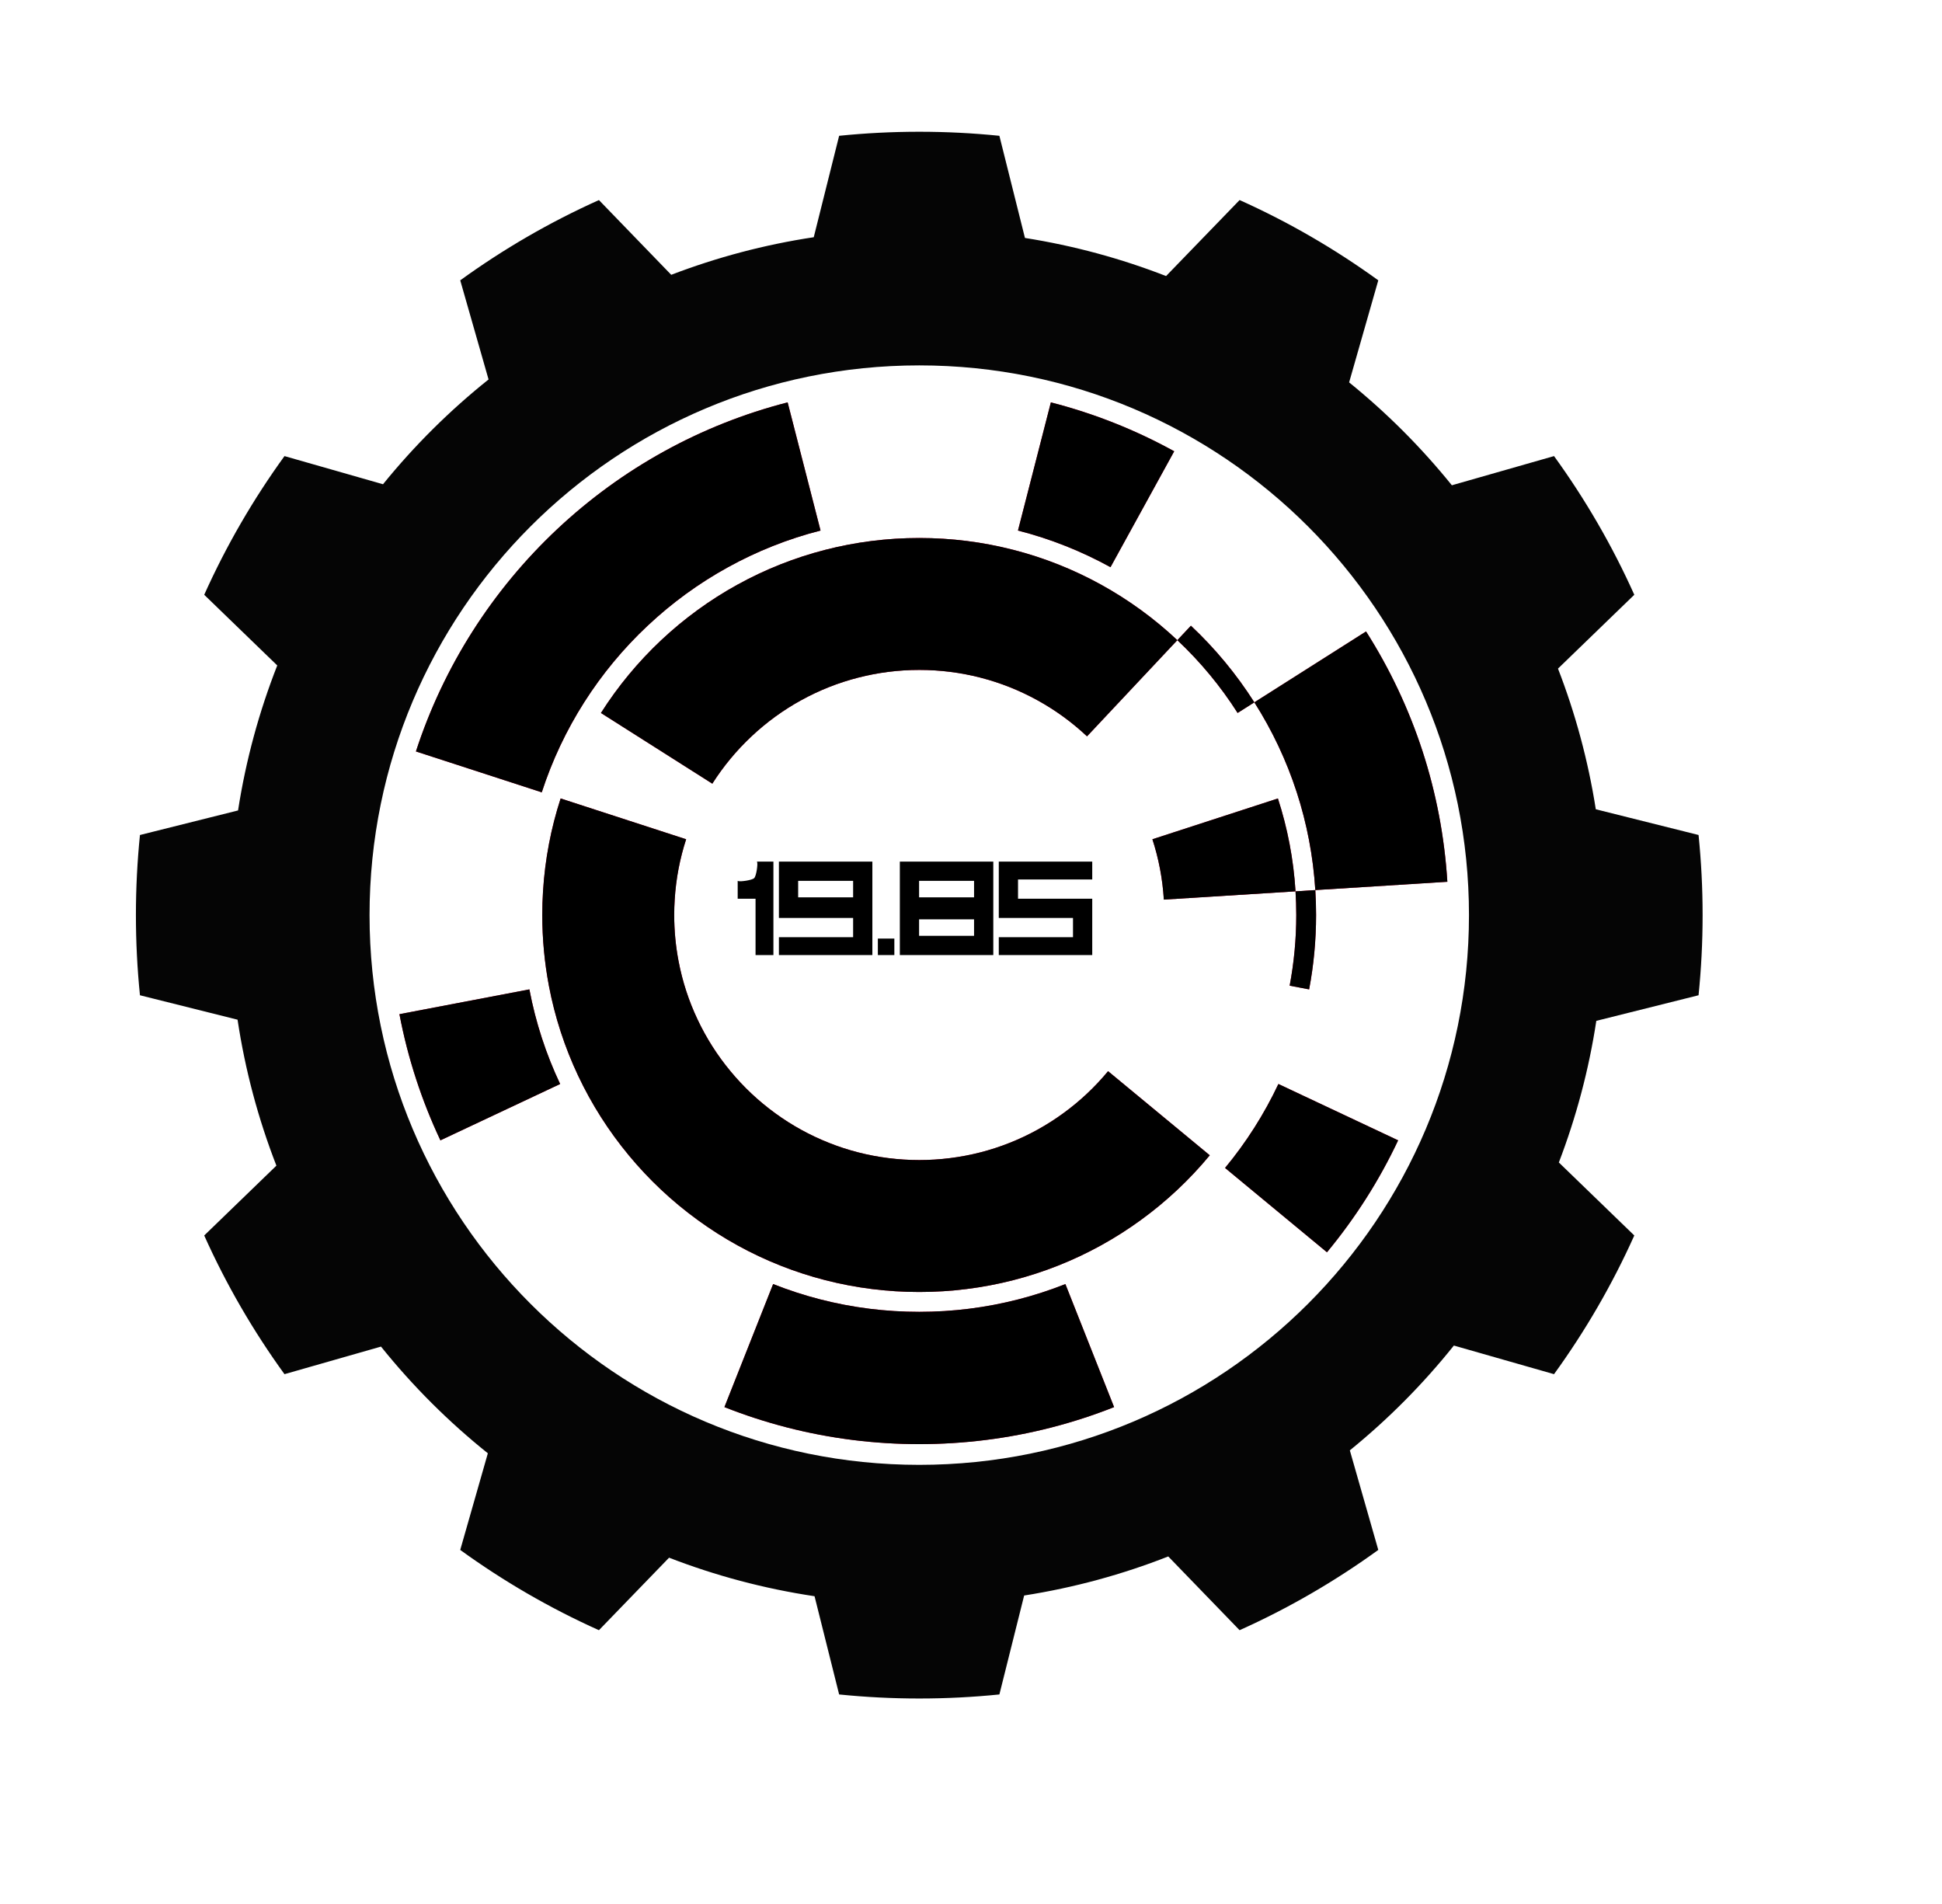
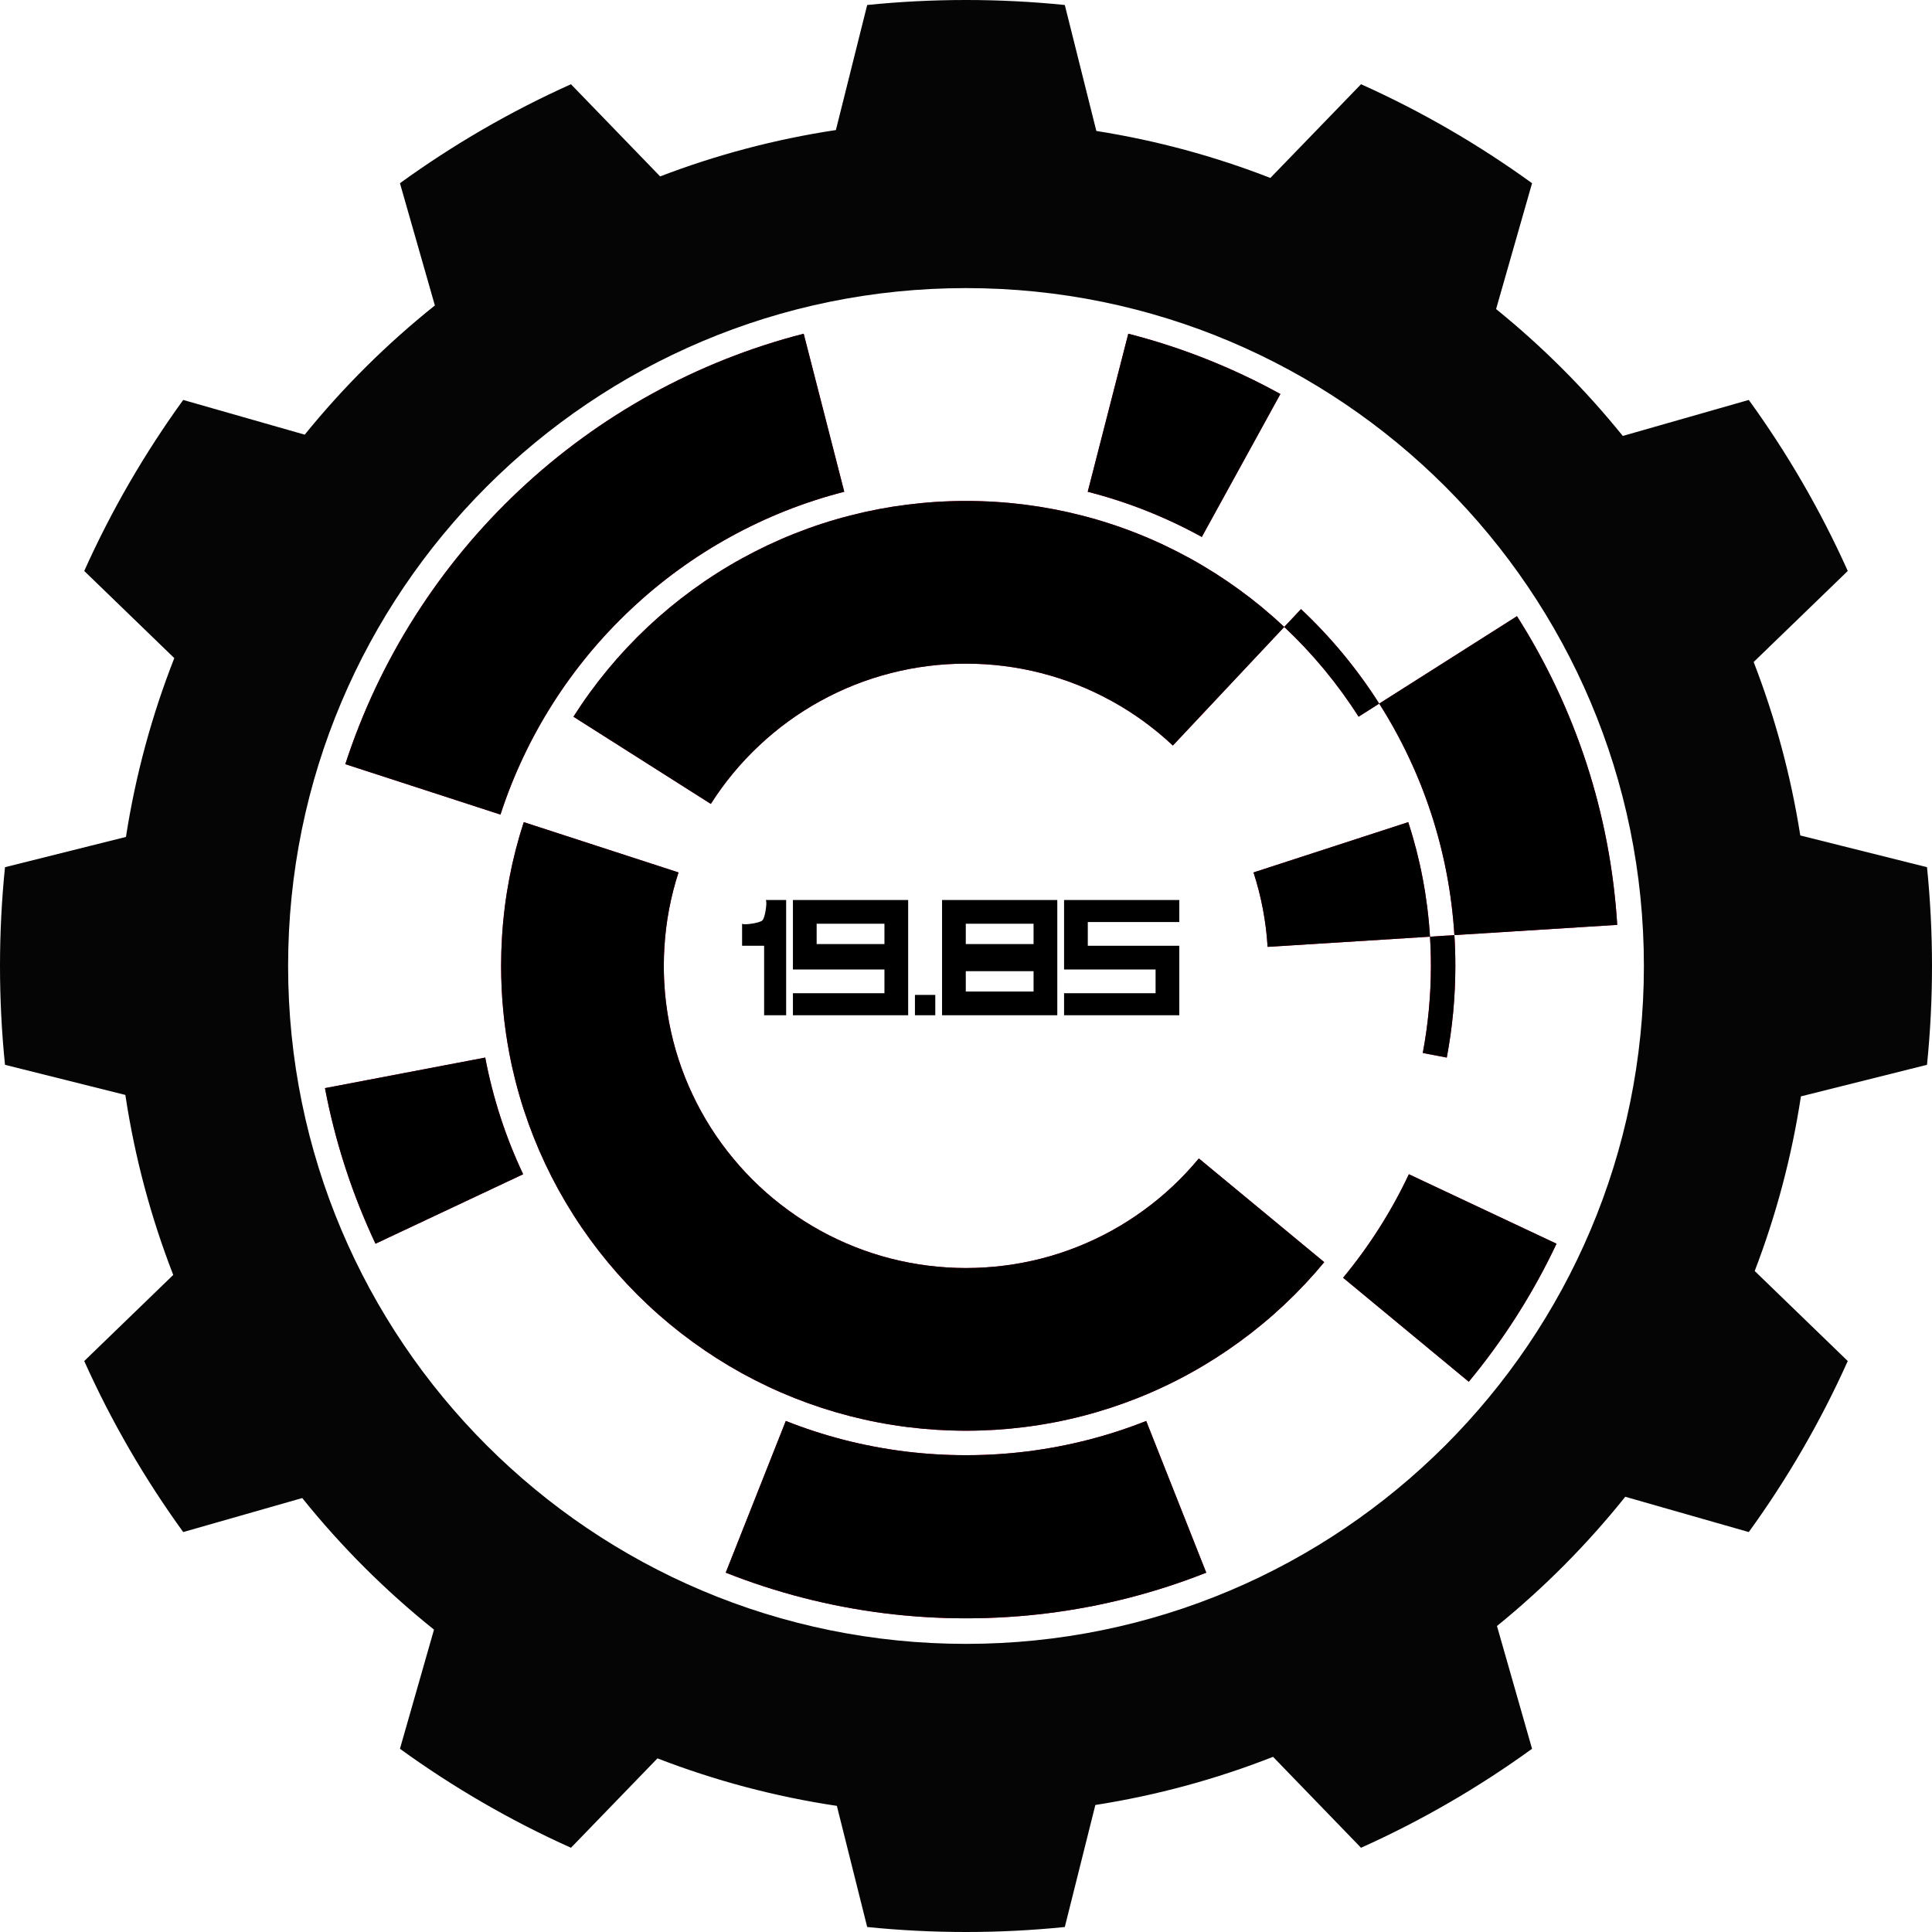
- <svg xmlns="http://www.w3.org/2000/svg" width="706.547" height="692.458" viewBox="0 0 706.547 692.458">
-   <defs>
-     <style>.c{fill:#050505;}.d{fill:#d40029;}</style>
-   </defs>
+ <svg xmlns="http://www.w3.org/2000/svg" version="1.1" id="Layer_1" x="0px" y="0px" width="570.002px" height="570.003px" viewBox="0 0 570.002 570.003" enable-background="new 0 0 570.002 570.003" xml:space="preserve">
  <g id="a">
-     <path class="c" d="M617.977,362.083c.974-9.585,1.473-19.31,1.473-29.152s-.499-19.566-1.473-29.151l-37.387-9.357c-2.786-17.749-7.441-34.875-13.755-51.178l27.763-26.859c-8.019-17.874-17.835-34.764-29.203-50.458l-37.17,10.622c-11.108-13.755-23.642-26.307-37.381-37.434l10.61-37.128c-15.694-11.369-32.584-21.184-50.459-29.204l-26.746,27.647c-16.351-6.362-33.535-11.051-51.346-13.862l-9.302-37.163c-9.585-.974-19.311-1.473-29.152-1.473s-19.567.499-29.152,1.473l-9.234,36.896c-17.986,2.711-35.337,7.349-51.852,13.677l-26.308-27.193c-17.874,8.02-34.764,17.835-50.458,29.204l10.305,36.062c-14.133,11.287-27.012,24.074-38.401,38.122l-35.845-10.243c-11.368,15.693-21.184,32.583-29.204,50.458l26.572,25.707c-6.592,16.776-11.42,34.438-14.263,52.756l-35.688,8.933c-.974,9.584-1.473,19.31-1.473,29.151s.499,19.567,1.473,29.153l35.51,8.888c2.772,18.438,7.562,36.213,14.129,53.1l-26.261,25.406c8.02,17.874,17.835,34.764,29.204,50.457l35.114-10.034c11.499,14.318,24.538,27.342,38.873,38.82l-10.046,35.155c15.693,11.368,32.583,21.184,50.458,29.203l25.519-26.377c16.839,6.518,34.556,11.27,52.931,14.018l8.945,35.738c9.585.974,19.311,1.473,29.152,1.473s19.567-.499,29.152-1.473l9.01-35.999c18.201-2.85,35.753-7.656,52.428-14.21l25.956,26.83c17.875-8.021,34.765-17.835,50.458-29.204l-10.351-36.221c13.939-11.319,26.635-24.107,37.852-38.132l36.439,10.413c11.368-15.694,21.184-32.584,29.204-50.458l-27.452-26.559c6.29-16.416,10.914-33.656,13.632-51.526l37.199-9.31ZM334.45,532.931c-110.458,0-200-89.543-200-200s89.543-199.999,200-199.999,200,89.543,200,199.999-89.543,200-200,200Z" />
-     <path class="d" d="M526.583,320.801h-.01l-48.03,3.02c-.77-12.34-3.08-24.25-6.75-35.56-3.77-11.63-8.99-22.61-15.43-32.74l40.62-25.78.02-.01c8.59,13.5,15.54,28.15,20.58,43.66,4.89,15.07,7.98,30.96,9,47.41Z" />
-     <path class="d" d="M508.673,414.871c-6.93,14.69-15.65,28.35-25.89,40.72l-37.08-30.68c7.68-9.27,14.22-19.53,19.41-30.54l43.52,20.48.04.02Z" />
-     <path class="d" d="M478.823,332.891c0,9.25-.87,18.3-2.53,27.06l-7.08-1.35v-.01c1.57-8.32,2.4-16.92,2.4-25.7,0-2.89-.09-5.76-.27-8.61l7.2-.46c.19,3,.28,6.02.28,9.07Z" />
-     <path class="d" d="M471.343,324.281l-47.91,3.01c-.46-7.62-1.89-14.98-4.16-21.96l45.66-14.84c3.49,10.74,5.69,22.07,6.41,33.79Z" />
-     <path class="d" d="M456.363,255.521l-6.09,3.86c-6.19-9.73-13.57-18.62-21.93-26.48l4.94-5.26c8.81,8.27,16.57,17.64,23.08,27.88Z" />
-     <path class="d" d="M440.143,420.311c-7.33,8.86-15.76,16.78-25.07,23.54-9.23,6.73-19.34,12.33-30.12,16.6-10.53,4.17-21.69,7.07-33.31,8.52-5.63.71-11.37,1.07-17.19,1.07s-11.56-.36-17.19-1.07c-11.62-1.45-22.79-4.36-33.32-8.53-10.78-4.27-20.88-9.86-30.11-16.59-9.31-6.76-17.74-14.68-25.07-23.54-7.3-8.81-13.52-18.55-18.45-29.01-4.84-10.27-8.44-21.23-10.62-32.7v-.01c-1.57-8.32-2.4-16.92-2.4-25.7,0-2.89.09-5.76.27-8.61.72-11.72,2.92-23.05,6.41-33.79l45.66,14.84c-2.27,6.98-3.7,14.34-4.16,21.96-.12,1.85-.18,3.71-.18,5.59,0,5.72.54,11.31,1.57,16.72,1.41,7.46,3.75,14.59,6.91,21.26,3.2,6.8,7.24,13.13,11.99,18.85,4.76,5.76,10.24,10.91,16.29,15.3,6,4.38,12.57,8.01,19.57,10.78,6.84,2.72,14.1,4.61,21.65,5.55h.01c3.66.46,7.39.7,11.17.7s7.51-.24,11.17-.7c7.55-.94,14.81-2.82,21.65-5.54,7.01-2.77,13.58-6.41,19.58-10.79,6.05-4.39,11.53-9.54,16.29-15.3l37,30.6Z" />
-     <path class="d" d="M427.203,164.181l-.01.02-23.17,42.15c-10.49-5.78-21.78-10.3-33.66-13.33l11.96-46.59.01-.04c15.83,4.06,30.88,10.07,44.87,17.79Z" />
-     <path class="d" d="M405.333,511.921c-14.77,5.85-30.45,9.93-46.76,11.97-7.9.99-15.95,1.5-24.12,1.5s-16.22-.51-24.13-1.5c-16.31-2.04-31.98-6.12-46.76-11.97l.02-.05,17.7-44.71h.01c11.08,4.39,22.83,7.45,35.06,8.98,5.93.74,11.97,1.12,18.1,1.12s12.16-.38,18.09-1.12c12.23-1.53,23.99-4.59,35.07-8.98l17.7,44.71.02.05Z" />
-     <path class="d" d="M428.343,232.901l-32.86,34.99c-5.43-5.1-11.49-9.53-18.07-13.14-6.48-3.57-13.44-6.36-20.78-8.23v-.01c-7.09-1.81-14.52-2.78-22.18-2.78s-15.09.97-22.18,2.79c-7.34,1.87-14.3,4.66-20.78,8.23-6.58,3.61-12.64,8.04-18.07,13.15-5.44,5.1-10.24,10.88-14.26,17.21l-40.53-25.72c6.18-9.73,13.56-18.62,21.92-26.49,8.35-7.84,17.69-14.66,27.81-20.23,9.97-5.49,20.69-9.78,31.97-12.66,10.91-2.8,22.34-4.28,34.12-4.28s23.2,1.48,34.11,4.28h.01c11.28,2.88,22,7.17,31.97,12.66,10.11,5.57,19.45,12.38,27.8,20.23Z" />
-     <path class="d" d="M298.533,193.021c-11.88,3.03-23.16,7.55-33.65,13.33-10.65,5.86-20.47,13.03-29.26,21.3-8.81,8.26-16.58,17.63-23.09,27.87-6.44,10.13-11.65,21.11-15.43,32.74l-45.73-14.86-.05-.01c5.04-15.51,11.99-30.16,20.58-43.66,8.68-13.65,19.03-26.14,30.77-37.17,11.72-11.01,24.82-20.57,39.02-28.39,13.98-7.7,29.03-13.72,44.87-17.78l.01.04,11.96,46.59Z" />
-     <path class="d" d="M203.793,394.371l-43.52,20.48-.04.02c-6.79-14.41-11.85-29.81-14.91-45.91h.03l47.25-9.01c2.29,12.07,6.08,23.61,11.19,34.42Z" />
-     <path d="M526.583,320.801h-.01l-48.03,3.02c-.77-12.34-3.08-24.25-6.75-35.56-3.77-11.63-8.99-22.61-15.43-32.74l40.62-25.78.02-.01c8.59,13.5,15.54,28.15,20.58,43.66,4.89,15.07,7.98,30.96,9,47.41Z" />
-     <path d="M508.673,414.871c-6.93,14.69-15.65,28.35-25.89,40.72l-37.08-30.68c7.68-9.27,14.22-19.53,19.41-30.54l43.52,20.48.04.02Z" />
-     <path d="M478.823,332.891c0,9.25-.87,18.3-2.53,27.06l-7.08-1.35v-.01c1.57-8.32,2.4-16.92,2.4-25.7,0-2.89-.09-5.76-.27-8.61l7.2-.46c.19,3,.28,6.02.28,9.07Z" />
-     <path d="M471.343,324.281l-47.91,3.01c-.46-7.62-1.89-14.98-4.16-21.96l45.66-14.84c3.49,10.74,5.69,22.07,6.41,33.79Z" />
-     <path d="M456.363,255.521l-6.09,3.86c-6.19-9.73-13.57-18.62-21.93-26.48l4.94-5.26c8.81,8.27,16.57,17.64,23.08,27.88Z" />
-     <path d="M440.143,420.311c-7.33,8.86-15.76,16.78-25.07,23.54-9.23,6.73-19.34,12.33-30.12,16.6-10.53,4.17-21.69,7.07-33.31,8.52-5.63.71-11.37,1.07-17.19,1.07s-11.56-.36-17.19-1.07c-11.62-1.45-22.79-4.36-33.32-8.53-10.78-4.27-20.88-9.86-30.11-16.59-9.31-6.76-17.74-14.68-25.07-23.54-7.3-8.81-13.52-18.55-18.45-29.01-4.84-10.27-8.44-21.23-10.62-32.7v-.01c-1.57-8.32-2.4-16.92-2.4-25.7,0-2.89.09-5.76.27-8.61.72-11.72,2.92-23.05,6.41-33.79l45.66,14.84c-2.27,6.98-3.7,14.34-4.16,21.96-.12,1.85-.18,3.71-.18,5.59,0,5.72.54,11.31,1.57,16.72,1.41,7.46,3.75,14.59,6.91,21.26,3.2,6.8,7.24,13.13,11.99,18.85,4.76,5.76,10.24,10.91,16.29,15.3,6,4.38,12.57,8.01,19.57,10.78,6.84,2.72,14.1,4.61,21.65,5.55h.01c3.66.46,7.39.7,11.17.7s7.51-.24,11.17-.7c7.55-.94,14.81-2.82,21.65-5.54,7.01-2.77,13.58-6.41,19.58-10.79,6.05-4.39,11.53-9.54,16.29-15.3l37,30.6Z" />
-     <path d="M427.203,164.181l-.01.02-23.17,42.15c-10.49-5.78-21.78-10.3-33.66-13.33l11.96-46.59.01-.04c15.83,4.06,30.88,10.07,44.87,17.79Z" />
-     <path d="M405.333,511.921c-14.77,5.85-30.45,9.93-46.76,11.97-7.9.99-15.95,1.5-24.12,1.5s-16.22-.51-24.13-1.5c-16.31-2.04-31.98-6.12-46.76-11.97l.02-.05,17.7-44.71h.01c11.08,4.39,22.83,7.45,35.06,8.98,5.93.74,11.97,1.12,18.1,1.12s12.16-.38,18.09-1.12c12.23-1.53,23.99-4.59,35.07-8.98l17.7,44.71.02.05Z" />
-     <path d="M428.343,232.901l-32.86,34.99c-5.43-5.1-11.49-9.53-18.07-13.14-6.48-3.57-13.44-6.36-20.78-8.23v-.01c-7.09-1.81-14.52-2.78-22.18-2.78s-15.09.97-22.18,2.79c-7.34,1.87-14.3,4.66-20.78,8.23-6.58,3.61-12.64,8.04-18.07,13.15-5.44,5.1-10.24,10.88-14.26,17.21l-40.53-25.72c6.18-9.73,13.56-18.62,21.92-26.49,8.35-7.84,17.69-14.66,27.81-20.23,9.97-5.49,20.69-9.78,31.97-12.66,10.91-2.8,22.34-4.28,34.12-4.28s23.2,1.48,34.11,4.28h.01c11.28,2.88,22,7.17,31.97,12.66,10.11,5.57,19.45,12.38,27.8,20.23Z" />
-     <path d="M298.533,193.021c-11.88,3.03-23.16,7.55-33.65,13.33-10.65,5.86-20.47,13.03-29.26,21.3-8.81,8.26-16.58,17.63-23.09,27.87-6.44,10.13-11.65,21.11-15.43,32.74l-45.73-14.86-.05-.01c5.04-15.51,11.99-30.16,20.58-43.66,8.68-13.65,19.03-26.14,30.77-37.17,11.72-11.01,24.82-20.57,39.02-28.39,13.98-7.7,29.03-13.72,44.87-17.78l.01.04,11.96,46.59Z" />
-     <path d="M203.793,394.371l-43.52,20.48-.04.02c-6.79-14.41-11.85-29.81-14.91-45.91h.03l47.25-9.01c2.29,12.07,6.08,23.61,11.19,34.42Z" />
+     <path fill="#050505" d="M568.529,314.15c0.974-9.585,1.473-19.31,1.473-29.152s-0.499-19.566-1.473-29.151   l-37.387-9.357c-2.786-17.749-7.441-34.875-13.755-51.178l27.763-26.859   c-8.019-17.874-17.835-34.764-29.203-50.458L478.777,128.617c-11.108-13.755-23.642-26.307-37.381-37.434   l10.61-37.128c-15.694-11.369-32.584-21.184-50.459-29.204l-26.746,27.647c-16.351-6.362-33.535-11.051-51.346-13.862   l-9.302-37.163C304.568,0.499,294.842,0,285.001,0s-19.567,0.499-29.152,1.473l-9.234,36.896   c-17.986,2.711-35.337,7.349-51.852,13.677l-26.308-27.193c-17.874,8.02-34.764,17.835-50.458,29.204L128.302,90.119   c-14.133,11.287-27.012,24.074-38.401,38.122l-35.845-10.243c-11.368,15.693-21.184,32.583-29.204,50.458   l26.572,25.707c-6.592,16.776-11.42,34.438-14.263,52.756l-35.688,8.933C0.499,265.436,0,275.162,0,285.003   s0.499,19.567,1.473,29.153l35.51,8.888c2.772,18.438,7.562,36.213,14.129,53.1l-26.261,25.406   c8.02,17.874,17.835,34.764,29.204,50.457l35.114-10.034c11.499,14.318,24.538,27.342,38.873,38.82   l-10.046,35.155c15.693,11.368,32.583,21.184,50.458,29.203l25.519-26.377   c16.839,6.518,34.556,11.27,52.931,14.018l8.945,35.738c9.585,0.974,19.311,1.473,29.152,1.473   s19.567-0.499,29.152-1.473l9.01-35.999c18.201-2.85,35.753-7.656,52.428-14.21l25.956,26.83   c17.875-8.021,34.765-17.835,50.458-29.204l-10.351-36.221c13.939-11.319,26.635-24.107,37.852-38.132   l36.439,10.413c11.368-15.694,21.184-32.584,29.204-50.458l-27.452-26.559   c6.29-16.416,10.914-33.656,13.632-51.526l37.199-9.31L568.529,314.15z M285.002,484.998   c-110.458,0-200-89.543-200-200s89.543-199.999,200-199.999s200,89.543,200,199.999   S395.459,484.998,285.002,484.998z" />
+     <path fill="#D40029" d="M477.135,272.868h-0.01l-48.03,3.02c-0.77-12.34-3.08-24.25-6.75-35.56   c-3.77-11.63-8.99-22.61-15.43-32.74l40.62-25.78l0.02-0.01c8.59,13.5,15.54,28.15,20.58,43.66   C473.025,240.528,476.115,256.418,477.135,272.868z" />
+     <path fill="#D40029" d="M459.225,366.938c-6.93,14.69-15.65,28.35-25.89,40.72L396.255,376.978   c7.68-9.27,14.22-19.53,19.41-30.54l43.52,20.48L459.225,366.938z" />
+     <path fill="#D40029" d="M429.375,284.958c0,9.25-0.87,18.3-2.53,27.06l-7.08-1.35v-0.01   c1.57-8.32,2.4-16.92,2.4-25.7c0-2.89-0.09-5.76-0.27-8.61l7.2-0.46   c0.19,3,0.28,6.02,0.28,9.07H429.375z" />
+     <path fill="#D40029" d="M421.895,276.348l-47.91,3.01c-0.46-7.62-1.89-14.98-4.16-21.96l45.66-14.84   c3.49,10.74,5.69,22.07,6.41,33.79V276.348z" />
+     <path fill="#D40029" d="M406.915,207.588l-6.09,3.86c-6.19-9.73-13.57-18.62-21.93-26.48l4.94-5.26   C392.645,187.978,400.405,197.348,406.915,207.588z" />
+     <path fill="#D40029" d="M390.695,372.378c-7.33,8.86-15.76,16.78-25.07,23.54   c-9.23,6.73-19.34,12.33-30.12,16.6c-10.53,4.17-21.69,7.07-33.31,8.52   c-5.63,0.71-11.37,1.07-17.19,1.07s-11.56-0.36-17.19-1.07c-11.62-1.45-22.79-4.36-33.32-8.53   c-10.78-4.27-20.88-9.86-30.11-16.59c-9.31-6.76-17.74-14.68-25.07-23.54   c-7.3-8.81-13.52-18.55-18.45-29.01c-4.84-10.27-8.44-21.23-10.62-32.7v-0.01   c-1.57-8.32-2.4-16.92-2.4-25.7c0-2.89,0.09-5.76,0.27-8.61c0.72-11.72,2.92-23.05,6.41-33.79   l45.66,14.84c-2.27,6.98-3.7,14.34-4.16,21.96c-0.12,1.85-0.18,3.71-0.18,5.59   c0,5.72,0.54,11.31,1.57,16.72c1.41,7.46,3.75,14.59,6.91,21.26c3.2,6.8,7.24,13.13,11.99,18.85   c4.76,5.76,10.24,10.91,16.29,15.3c6,4.38,12.57,8.01,19.57,10.78   c6.84,2.72,14.1,4.61,21.65,5.55h0.01c3.66,0.46,7.39,0.7,11.17,0.7   s7.51-0.24,11.17-0.7c7.55-0.94,14.81-2.82,21.65-5.54c7.01-2.77,13.58-6.41,19.58-10.79   c6.05-4.39,11.53-9.54,16.29-15.3l37,30.6L390.695,372.378z" />
+     <path fill="#D40029" d="M377.755,116.248l-0.01,0.02l-23.17,42.15c-10.49-5.78-21.78-10.3-33.66-13.33   l11.96-46.59l0.01-0.04c15.83,4.06,30.88,10.07,44.87,17.79L377.755,116.248z" />
+     <path fill="#D40029" d="M355.885,463.988c-14.77,5.85-30.45,9.93-46.76,11.97   c-7.9,0.99-15.95,1.5-24.12,1.5s-16.22-0.51-24.13-1.5c-16.31-2.04-31.98-6.12-46.76-11.97l0.02-0.05   l17.7-44.71h0.01c11.08,4.39,22.83,7.45,35.06,8.98c5.93,0.74,11.97,1.12,18.1,1.12   s12.16-0.38,18.09-1.12c12.23-1.53,23.99-4.59,35.07-8.98l17.7,44.71L355.885,463.988z" />
+     <path fill="#D40029" d="M378.895,184.968l-32.86,34.99c-5.43-5.1-11.49-9.53-18.07-13.14   c-6.48-3.57-13.44-6.36-20.78-8.23V198.578c-7.09-1.81-14.52-2.78-22.18-2.78s-15.09,0.97-22.18,2.79   c-7.34,1.87-14.3,4.66-20.78,8.23c-6.58,3.61-12.64,8.04-18.07,13.15   c-5.44,5.1-10.24,10.88-14.26,17.21l-40.53-25.72c6.18-9.73,13.56-18.62,21.92-26.49   c8.35-7.84,17.69-14.66,27.81-20.23c9.97-5.49,20.69-9.78,31.97-12.66c10.91-2.8,22.34-4.28,34.12-4.28   s23.2,1.48,34.11,4.28h0.01c11.28,2.88,22,7.17,31.97,12.66c10.11,5.57,19.45,12.38,27.8,20.23V184.968z" />
+     <path fill="#D40029" d="M249.085,145.088c-11.88,3.03-23.16,7.55-33.65,13.33c-10.65,5.86-20.47,13.03-29.26,21.3   c-8.81,8.26-16.58,17.63-23.09,27.87c-6.44,10.13-11.65,21.11-15.43,32.74l-45.73-14.86l-0.05-0.01   c5.04-15.51,11.99-30.16,20.58-43.66c8.68-13.65,19.03-26.14,30.77-37.17   c11.72-11.01,24.82-20.57,39.02-28.39c13.98-7.7,29.03-13.72,44.87-17.78l0.01,0.04l11.96,46.59   L249.085,145.088z" />
+     <path fill="#D40029" d="M154.345,346.438l-43.52,20.48l-0.04,0.02c-6.79-14.41-11.85-29.81-14.91-45.91h0.03   l47.25-9.01c2.29,12.07,6.08,23.61,11.19,34.42V346.438z" />
+     <path d="M477.135,272.868h-0.01l-48.03,3.02c-0.77-12.34-3.08-24.25-6.75-35.56   c-3.77-11.63-8.99-22.61-15.43-32.74l40.62-25.78l0.02-0.01c8.59,13.5,15.54,28.15,20.58,43.66   C473.025,240.528,476.115,256.418,477.135,272.868z" />
+     <path d="M459.225,366.938c-6.93,14.69-15.65,28.35-25.89,40.72L396.255,376.978   c7.68-9.27,14.22-19.53,19.41-30.54l43.52,20.48L459.225,366.938z" />
+     <path d="M429.375,284.958c0,9.25-0.87,18.3-2.53,27.06l-7.08-1.35v-0.01   c1.57-8.32,2.4-16.92,2.4-25.7c0-2.89-0.09-5.76-0.27-8.61l7.2-0.46   c0.19,3,0.28,6.02,0.28,9.07H429.375z" />
+     <path d="M421.895,276.348l-47.91,3.01c-0.46-7.62-1.89-14.98-4.16-21.96l45.66-14.84   c3.49,10.74,5.69,22.07,6.41,33.79V276.348z" />
+     <path d="M406.915,207.588l-6.09,3.86c-6.19-9.73-13.57-18.62-21.93-26.48l4.94-5.26   C392.645,187.978,400.405,197.348,406.915,207.588z" />
+     <path d="M390.695,372.378c-7.33,8.86-15.76,16.78-25.07,23.54c-9.23,6.73-19.34,12.33-30.12,16.6   c-10.53,4.17-21.69,7.07-33.31,8.52c-5.63,0.71-11.37,1.07-17.19,1.07s-11.56-0.36-17.19-1.07   c-11.62-1.45-22.79-4.36-33.32-8.53c-10.78-4.27-20.88-9.86-30.11-16.59   c-9.31-6.76-17.74-14.68-25.07-23.54c-7.3-8.81-13.52-18.55-18.45-29.01   c-4.84-10.27-8.44-21.23-10.62-32.7v-0.01c-1.57-8.32-2.4-16.92-2.4-25.7   c0-2.89,0.09-5.76,0.27-8.61c0.72-11.72,2.92-23.05,6.41-33.79l45.66,14.84   c-2.27,6.98-3.7,14.34-4.16,21.96c-0.12,1.85-0.18,3.71-0.18,5.59c0,5.72,0.54,11.31,1.57,16.72   c1.41,7.46,3.75,14.59,6.91,21.26c3.2,6.8,7.24,13.13,11.99,18.85   c4.76,5.76,10.24,10.91,16.29,15.3c6,4.38,12.57,8.01,19.57,10.78   c6.84,2.72,14.1,4.61,21.65,5.55h0.01c3.66,0.46,7.39,0.7,11.17,0.7   s7.51-0.24,11.17-0.7c7.55-0.94,14.81-2.82,21.65-5.54c7.01-2.77,13.58-6.41,19.58-10.79   c6.05-4.39,11.53-9.54,16.29-15.3l37,30.6L390.695,372.378z" />
+     <path d="M377.755,116.248l-0.01,0.02l-23.17,42.15c-10.49-5.78-21.78-10.3-33.66-13.33l11.96-46.59   l0.01-0.04c15.83,4.06,30.88,10.07,44.87,17.79L377.755,116.248z" />
+     <path d="M355.885,463.988c-14.77,5.85-30.45,9.93-46.76,11.97c-7.9,0.99-15.95,1.5-24.12,1.5   s-16.22-0.51-24.13-1.5c-16.31-2.04-31.98-6.12-46.76-11.97l0.02-0.05l17.7-44.71h0.01   c11.08,4.39,22.83,7.45,35.06,8.98c5.93,0.74,11.97,1.12,18.1,1.12s12.16-0.38,18.09-1.12   c12.23-1.53,23.99-4.59,35.07-8.98l17.7,44.71L355.885,463.988z" />
+     <path d="M378.895,184.968l-32.86,34.99c-5.43-5.1-11.49-9.53-18.07-13.14   c-6.48-3.57-13.44-6.36-20.78-8.23V198.578c-7.09-1.81-14.52-2.78-22.18-2.78s-15.09,0.97-22.18,2.79   c-7.34,1.87-14.3,4.66-20.78,8.23c-6.58,3.61-12.64,8.04-18.07,13.15   c-5.44,5.1-10.24,10.88-14.26,17.21l-40.53-25.72c6.18-9.73,13.56-18.62,21.92-26.49   c8.35-7.84,17.69-14.66,27.81-20.23c9.97-5.49,20.69-9.78,31.97-12.66c10.91-2.8,22.34-4.28,34.12-4.28   s23.2,1.48,34.11,4.28h0.01c11.28,2.88,22,7.17,31.97,12.66c10.11,5.57,19.45,12.38,27.8,20.23V184.968z" />
+     <path d="M249.085,145.088c-11.88,3.03-23.16,7.55-33.65,13.33c-10.65,5.86-20.47,13.03-29.26,21.3   c-8.81,8.26-16.58,17.63-23.09,27.87c-6.44,10.13-11.65,21.11-15.43,32.74l-45.73-14.86l-0.05-0.01   c5.04-15.51,11.99-30.16,20.58-43.66c8.68-13.65,19.03-26.14,30.77-37.17   c11.72-11.01,24.82-20.57,39.02-28.39c13.98-7.7,29.03-13.72,44.87-17.78l0.01,0.04l11.96,46.59   L249.085,145.088z" />
+     <path d="M154.345,346.438l-43.52,20.48l-0.04,0.02c-6.79-14.41-11.85-29.81-14.91-45.91h0.03l47.25-9.01   c2.29,12.07,6.08,23.61,11.19,34.42V346.438z" />
  </g>
  <g id="b">
-     <path d="M268.388,326.964v-6.5c.266.134.683.185,1.25.15.565-.033,1.166-.1,1.8-.2.633-.1,1.233-.233,1.8-.4.565-.166.95-.35,1.15-.55s.383-.583.55-1.15c.166-.566.3-1.166.4-1.8.1-.633.166-1.232.2-1.8.033-.565-.017-.983-.15-1.25h6v34h-6.5v-20.5h-6.5Z" />
-     <path d="M310.387,340.964v-7h-27v-20.5h34v34h-34v-6.5h27ZM290.387,326.464h20v-6h-20v6Z" />
-     <path d="M325.386,341.464v6h-6v-6h6Z" />
-     <path d="M361.385,313.464v34h-34v-34h34ZM334.385,326.464h20v-6h-20v6ZM334.385,340.464h20v-6h-20v6Z" />
-     <path d="M390.383,340.964v-7h-27v-20.5h34v6.5h-27v7h27v20.5h-34v-6.5h27Z" />
+     <path d="M218.94,279.031v-6.5c0.266,0.134,0.683,0.185,1.25,0.15c0.565-0.033,1.166-0.1,1.8-0.2   c0.633-0.1,1.233-0.233,1.8-0.4c0.565-0.166,0.95-0.35,1.15-0.55s0.383-0.583,0.55-1.15   c0.166-0.566,0.3-1.166,0.4-1.8c0.1-0.633,0.166-1.232,0.2-1.8   c0.033-0.565-0.017-0.983-0.15-1.25h6v34h-6.5v-20.5h-6.5L218.94,279.031z" />
+     <path d="M260.939,293.031v-7h-27v-20.5h34v34h-34v-6.5H260.939z M240.939,278.531h20v-6h-20V278.531z" />
+     <path d="M275.938,293.531v6h-6v-6H275.938z" />
+     <path d="M311.937,265.531v34h-34v-34H311.937z M284.937,278.531h20v-6h-20V278.531z M284.937,292.531h20v-6h-20   V292.531z" />
+     <path d="M340.935,293.031v-7h-27v-20.5h34v6.5h-27v7h27v20.5h-34v-6.5H340.935z" />
  </g>
</svg>
